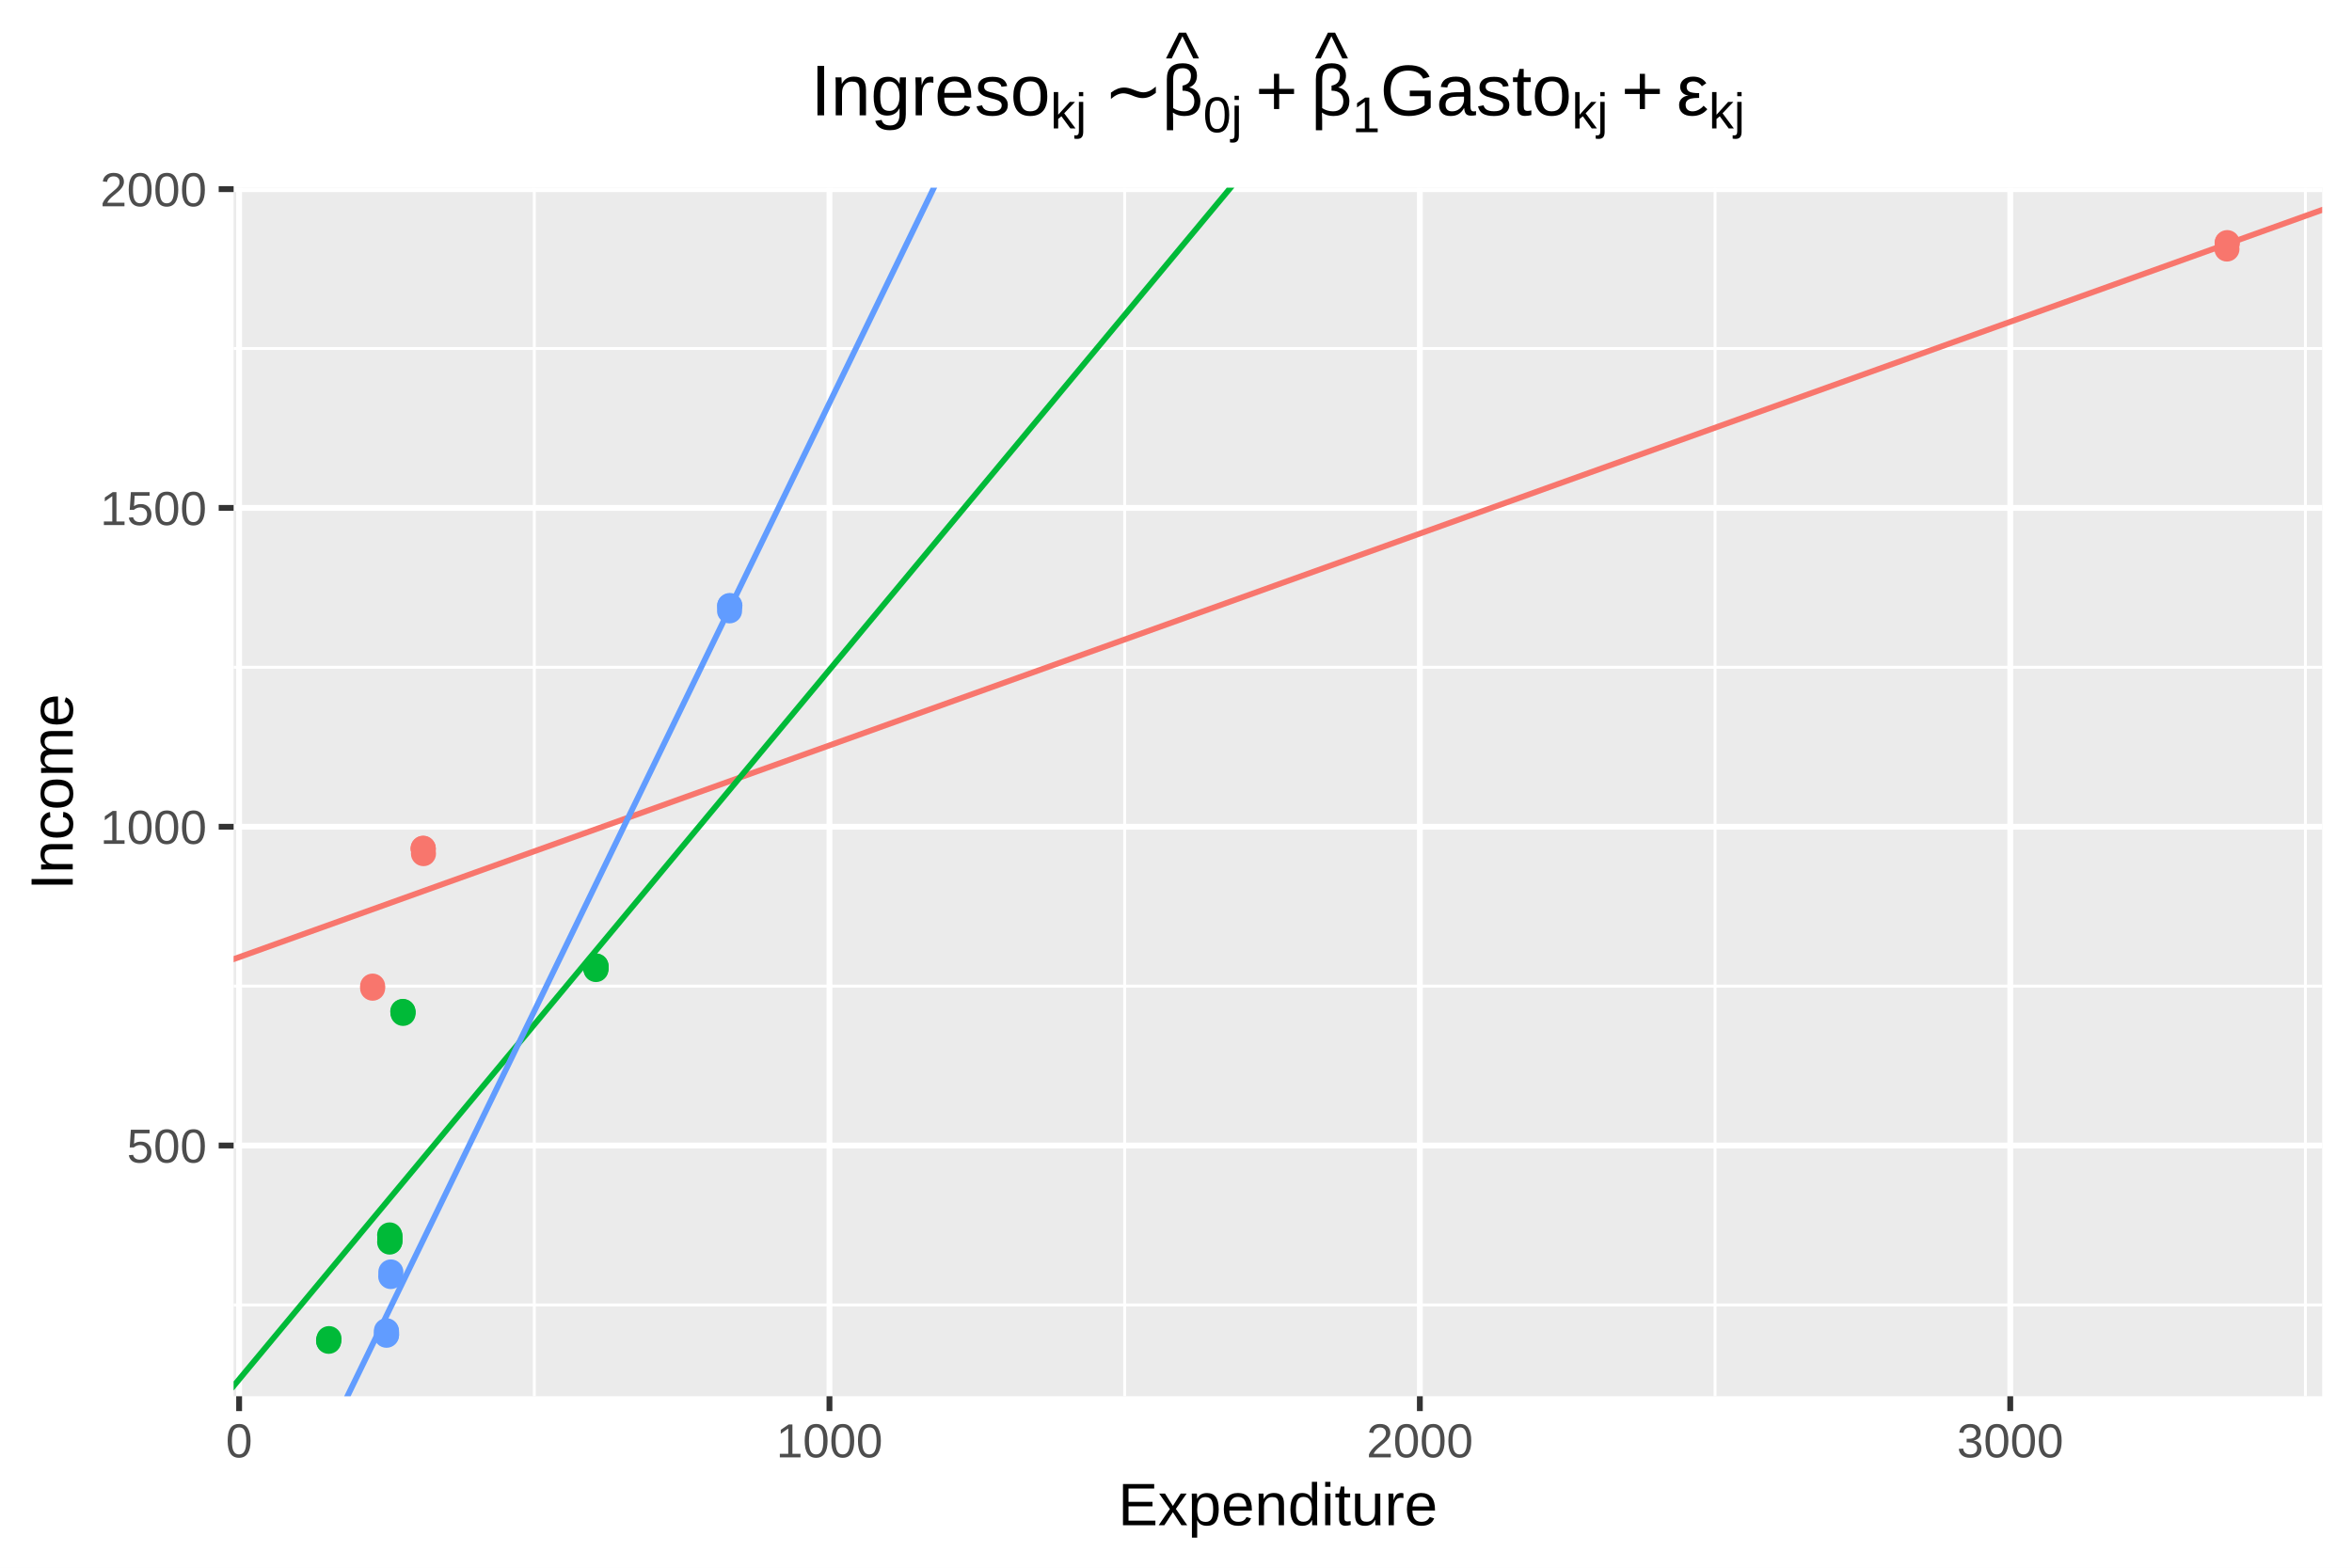
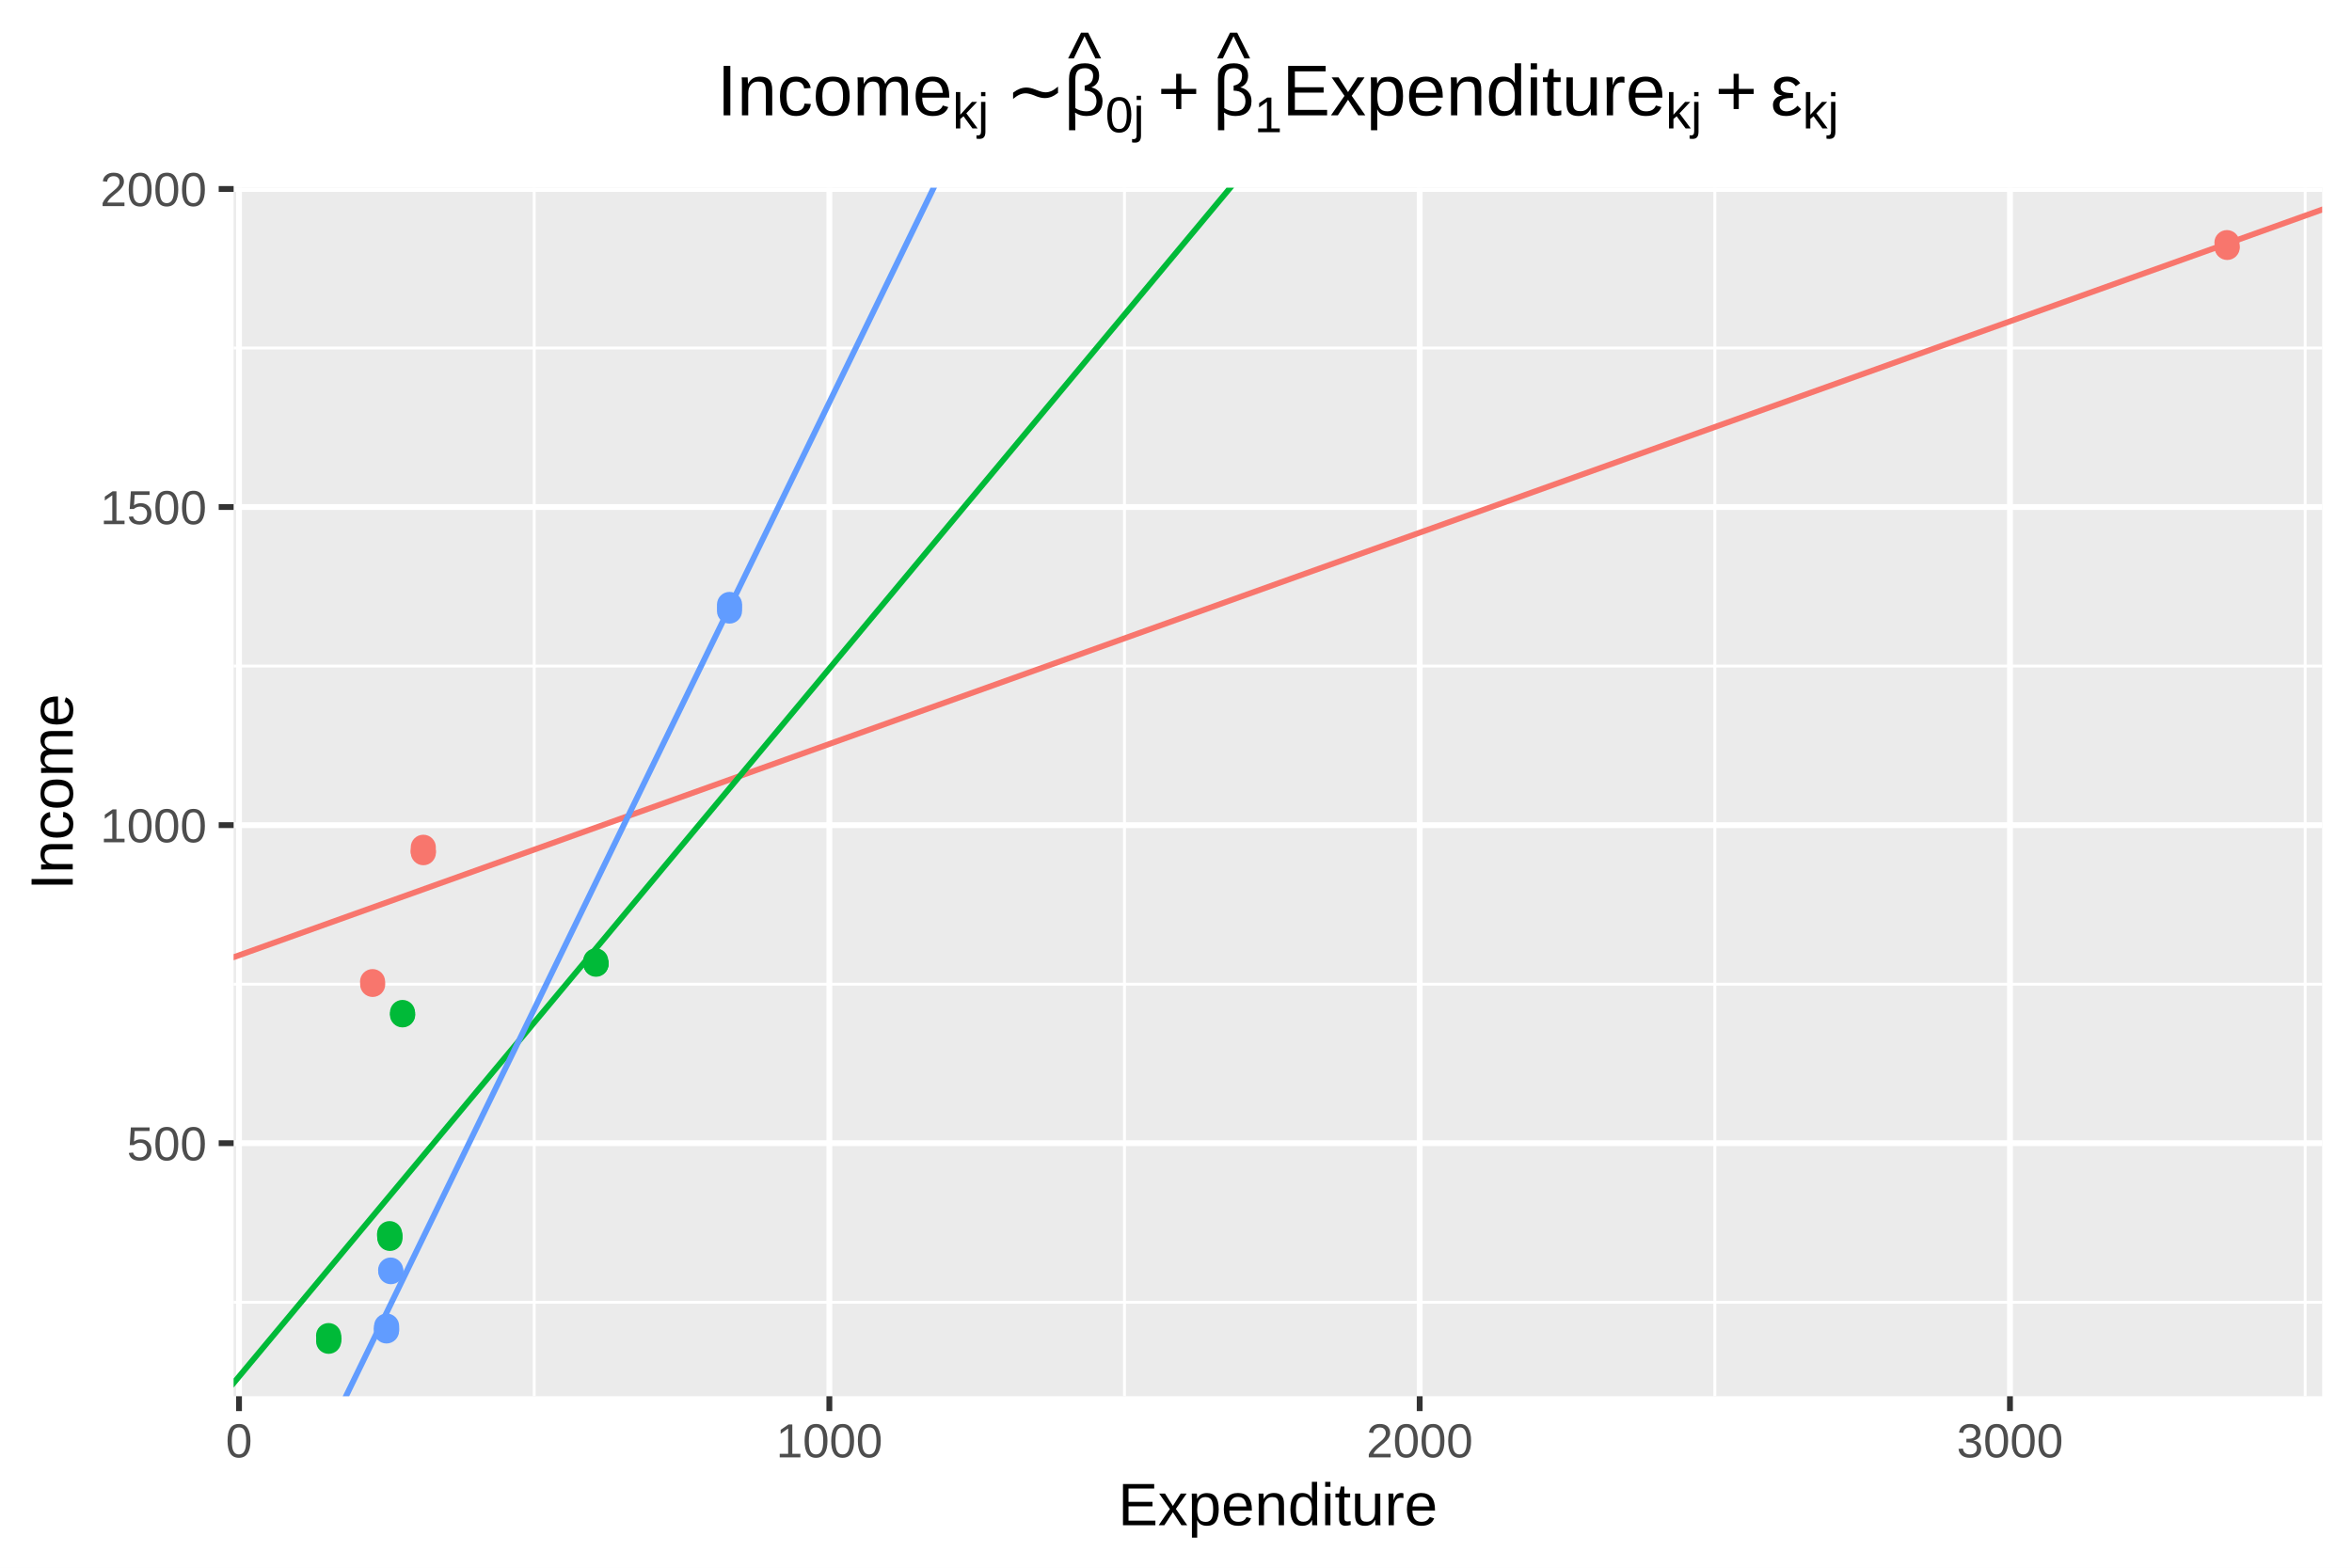
<svg xmlns="http://www.w3.org/2000/svg" width="432.00pt" height="288.00pt" viewBox="0 0 432.00 288.00">
  <g class="svglite">
    <defs>
      <style type="text/css">
    .svglite line, .svglite polyline, .svglite polygon, .svglite path, .svglite rect, .svglite circle {
      fill: none;
      stroke: #000000;
      stroke-linecap: round;
      stroke-linejoin: round;
      stroke-miterlimit: 10.00;
    }
    .svglite text {
      white-space: pre;
    }
    .svglite g.glyphgroup path {
      fill: inherit;
      stroke: none;
    }
  </style>
    </defs>
    <rect width="100%" height="100%" style="stroke: none; fill: #FFFFFF;" />
    <defs>
      <clipPath id="cpMC4wMHw0MzIuMDB8MC4wMHwyODguMDA=">
        <rect x="0.00" y="0.00" width="432.00" height="288.00" />
      </clipPath>
    </defs>
    <g clip-path="url(#cpMC4wMHw0MzIuMDB8MC4wMHwyODguMDA=)">
      <rect x="0" y="0.00" width="432.00" height="288.00" style="stroke-width: 1.07; stroke: #FFFFFF; fill: #FFFFFF;" />
    </g>
    <defs>
      <clipPath id="cpNDIuOTF8NDI2LjUyfDM0LjQ4fDI1Ni41MA==">
        <rect x="42.91" y="34.48" width="383.61" height="222.02" />
      </clipPath>
    </defs>
    <g clip-path="url(#cpNDIuOTF8NDI2LjUyfDM0LjQ4fDI1Ni41MA==)">
      <rect x="42.91" y="34.48" width="383.61" height="222.02" style="stroke-width: 1.07; stroke: none; fill: #EBEBEB;" />
-       <polyline points="42.91,239.73 426.52,239.73 " style="stroke-width: 0.53; stroke: #FFFFFF; stroke-linecap: butt;" />
-       <polyline points="42.91,181.16 426.52,181.16 " style="stroke-width: 0.53; stroke: #FFFFFF; stroke-linecap: butt;" />
-       <polyline points="42.91,122.59 426.52,122.59 " style="stroke-width: 0.53; stroke: #FFFFFF; stroke-linecap: butt;" />
-       <polyline points="42.91,64.03 426.52,64.03 " style="stroke-width: 0.53; stroke: #FFFFFF; stroke-linecap: butt;" />
-       <polyline points="98.14,256.50 98.14,34.48 " style="stroke-width: 0.53; stroke: #FFFFFF; stroke-linecap: butt;" />
-       <polyline points="206.57,256.50 206.57,34.48 " style="stroke-width: 0.53; stroke: #FFFFFF; stroke-linecap: butt;" />
-       <polyline points="315.01,256.50 315.01,34.48 " style="stroke-width: 0.53; stroke: #FFFFFF; stroke-linecap: butt;" />
-       <polyline points="423.44,256.50 423.44,34.48 " style="stroke-width: 0.53; stroke: #FFFFFF; stroke-linecap: butt;" />
-       <polyline points="42.91,210.44 426.52,210.44 " style="stroke-width: 1.07; stroke: #FFFFFF; stroke-linecap: butt;" />
-       <polyline points="42.91,151.88 426.52,151.88 " style="stroke-width: 1.07; stroke: #FFFFFF; stroke-linecap: butt;" />
-       <polyline points="42.91,93.31 426.52,93.31 " style="stroke-width: 1.07; stroke: #FFFFFF; stroke-linecap: butt;" />
-       <polyline points="42.91,34.75 426.52,34.75 " style="stroke-width: 1.07; stroke: #FFFFFF; stroke-linecap: butt;" />
-       <polyline points="43.92,256.50 43.92,34.48 " style="stroke-width: 1.07; stroke: #FFFFFF; stroke-linecap: butt;" />
-       <polyline points="152.35,256.50 152.35,34.48 " style="stroke-width: 1.07; stroke: #FFFFFF; stroke-linecap: butt;" />
-       <polyline points="260.79,256.50 260.79,34.48 " style="stroke-width: 1.07; stroke: #FFFFFF; stroke-linecap: butt;" />
-       <polyline points="369.23,256.50 369.23,34.48 " style="stroke-width: 1.07; stroke: #FFFFFF; stroke-linecap: butt;" />
-       <circle cx="409.03" cy="45.75" r="1.95" style="stroke-width: 0.71; stroke: #F8766D; fill: #F8766D;" />
-       <circle cx="409.07" cy="44.71" r="1.95" style="stroke-width: 0.71; stroke: #F8766D; fill: #F8766D;" />
-       <circle cx="409.08" cy="44.57" r="1.95" style="stroke-width: 0.71; stroke: #F8766D; fill: #F8766D;" />
-       <circle cx="77.78" cy="156.82" r="1.95" style="stroke-width: 0.71; stroke: #F8766D; fill: #F8766D;" />
-       <circle cx="77.74" cy="155.86" r="1.95" style="stroke-width: 0.71; stroke: #F8766D; fill: #F8766D;" />
-       <circle cx="77.72" cy="155.83" r="1.95" style="stroke-width: 0.71; stroke: #F8766D; fill: #F8766D;" />
-       <circle cx="77.75" cy="156.04" r="1.95" style="stroke-width: 0.71; stroke: #F8766D; fill: #F8766D;" />
-       <circle cx="68.44" cy="181.54" r="1.95" style="stroke-width: 0.71; stroke: #F8766D; fill: #F8766D;" />
-       <circle cx="68.44" cy="181.16" r="1.95" style="stroke-width: 0.71; stroke: #F8766D; fill: #F8766D;" />
-       <circle cx="134.00" cy="112.22" r="1.95" style="stroke-width: 0.71; stroke: #619CFF; fill: #619CFF;" />
-       <circle cx="134.06" cy="111.24" r="1.95" style="stroke-width: 0.71; stroke: #619CFF; fill: #619CFF;" />
-       <circle cx="134.00" cy="111.32" r="1.95" style="stroke-width: 0.71; stroke: #619CFF; fill: #619CFF;" />
-       <circle cx="71.79" cy="233.67" r="1.95" style="stroke-width: 0.71; stroke: #619CFF; fill: #619CFF;" />
-       <circle cx="71.77" cy="234.51" r="1.95" style="stroke-width: 0.71; stroke: #619CFF; fill: #619CFF;" />
-       <circle cx="71.00" cy="244.72" r="1.95" style="stroke-width: 0.71; stroke: #619CFF; fill: #619CFF;" />
-       <circle cx="70.98" cy="244.47" r="1.95" style="stroke-width: 0.71; stroke: #619CFF; fill: #619CFF;" />
-       <circle cx="71.01" cy="245.12" r="1.95" style="stroke-width: 0.71; stroke: #619CFF; fill: #619CFF;" />
-       <circle cx="70.99" cy="245.30" r="1.95" style="stroke-width: 0.71; stroke: #619CFF; fill: #619CFF;" />
-       <circle cx="60.37" cy="246.41" r="1.95" style="stroke-width: 0.71; stroke: #00BA38; fill: #00BA38;" />
-       <circle cx="60.43" cy="245.92" r="1.95" style="stroke-width: 0.71; stroke: #00BA38; fill: #00BA38;" />
-       <circle cx="60.35" cy="246.27" r="1.95" style="stroke-width: 0.71; stroke: #00BA38; fill: #00BA38;" />
-       <circle cx="71.57" cy="226.87" r="1.95" style="stroke-width: 0.71; stroke: #00BA38; fill: #00BA38;" />
-       <circle cx="71.64" cy="227.13" r="1.95" style="stroke-width: 0.71; stroke: #00BA38; fill: #00BA38;" />
-       <circle cx="71.59" cy="227.61" r="1.95" style="stroke-width: 0.71; stroke: #00BA38; fill: #00BA38;" />
-       <circle cx="71.64" cy="227.98" r="1.95" style="stroke-width: 0.71; stroke: #00BA38; fill: #00BA38;" />
-       <circle cx="71.57" cy="228.18" r="1.95" style="stroke-width: 0.71; stroke: #00BA38; fill: #00BA38;" />
-       <circle cx="109.46" cy="177.49" r="1.95" style="stroke-width: 0.71; stroke: #00BA38; fill: #00BA38;" />
-       <circle cx="109.48" cy="177.46" r="1.95" style="stroke-width: 0.71; stroke: #00BA38; fill: #00BA38;" />
-       <circle cx="109.46" cy="177.89" r="1.95" style="stroke-width: 0.71; stroke: #00BA38; fill: #00BA38;" />
-       <circle cx="109.46" cy="178.11" r="1.95" style="stroke-width: 0.71; stroke: #00BA38; fill: #00BA38;" />
-       <circle cx="109.44" cy="177.81" r="1.95" style="stroke-width: 0.71; stroke: #00BA38; fill: #00BA38;" />
-       <circle cx="109.40" cy="177.69" r="1.95" style="stroke-width: 0.71; stroke: #00BA38; fill: #00BA38;" />
-       <circle cx="74.03" cy="185.86" r="1.95" style="stroke-width: 0.71; stroke: #00BA38; fill: #00BA38;" />
-       <circle cx="73.98" cy="185.81" r="1.95" style="stroke-width: 0.71; stroke: #00BA38; fill: #00BA38;" />
-       <circle cx="74.03" cy="186.17" r="1.95" style="stroke-width: 0.71; stroke: #00BA38; fill: #00BA38;" />
-       <line x1="-340.70" y1="313.85" x2="810.13" y2="-99.09" style="stroke-width: 1.07; stroke: #F8766D; stroke-linecap: butt;" />
-       <line x1="-143.35" y1="478.53" x2="410.71" y2="-187.54" style="stroke-width: 1.07; stroke: #00BA38; stroke-linecap: butt;" />
-       <line x1="-43.92" y1="478.53" x2="279.26" y2="-187.54" style="stroke-width: 1.07; stroke: #619CFF; stroke-linecap: butt;" />
+       <polyline points="42.91,239.24 426.52,239.24 " style="stroke-width: 0.53; stroke: #FFFFFF; stroke-linecap: butt;" />
+       <polyline points="42.91,180.81 426.52,180.81 " style="stroke-width: 0.53; stroke: #FFFFFF; stroke-linecap: butt;" />
+       <polyline points="42.91,122.37 426.52,122.37 " style="stroke-width: 0.53; stroke: #FFFFFF; stroke-linecap: butt;" />
+       <polyline points="42.91,63.94 426.52,63.94 " style="stroke-width: 0.53; stroke: #FFFFFF; stroke-linecap: butt;" />
+       <polyline points="98.12,256.50 98.12,34.48 " style="stroke-width: 0.53; stroke: #FFFFFF; stroke-linecap: butt;" />
+       <polyline points="206.54,256.50 206.54,34.48 " style="stroke-width: 0.53; stroke: #FFFFFF; stroke-linecap: butt;" />
+       <polyline points="314.97,256.50 314.97,34.48 " style="stroke-width: 0.53; stroke: #FFFFFF; stroke-linecap: butt;" />
+       <polyline points="423.40,256.50 423.40,34.48 " style="stroke-width: 0.53; stroke: #FFFFFF; stroke-linecap: butt;" />
+       <polyline points="42.91,210.02 426.52,210.02 " style="stroke-width: 1.07; stroke: #FFFFFF; stroke-linecap: butt;" />
+       <polyline points="42.91,151.59 426.52,151.59 " style="stroke-width: 1.07; stroke: #FFFFFF; stroke-linecap: butt;" />
+       <polyline points="42.91,93.15 426.52,93.15 " style="stroke-width: 1.07; stroke: #FFFFFF; stroke-linecap: butt;" />
+       <polyline points="42.91,34.72 426.52,34.72 " style="stroke-width: 1.07; stroke: #FFFFFF; stroke-linecap: butt;" />
+       <polyline points="43.90,256.50 43.90,34.48 " style="stroke-width: 1.07; stroke: #FFFFFF; stroke-linecap: butt;" />
+       <polyline points="152.33,256.50 152.33,34.48 " style="stroke-width: 1.07; stroke: #FFFFFF; stroke-linecap: butt;" />
+       <polyline points="260.76,256.50 260.76,34.48 " style="stroke-width: 1.07; stroke: #FFFFFF; stroke-linecap: butt;" />
+       <polyline points="369.18,256.50 369.18,34.48 " style="stroke-width: 1.07; stroke: #FFFFFF; stroke-linecap: butt;" />
+       <circle cx="409.04" cy="45.30" r="1.95" style="stroke-width: 0.71; stroke: #F8766D; fill: #F8766D;" />
+       <circle cx="409.03" cy="44.57" r="1.95" style="stroke-width: 0.71; stroke: #F8766D; fill: #F8766D;" />
+       <circle cx="409.08" cy="45.46" r="1.95" style="stroke-width: 0.71; stroke: #F8766D; fill: #F8766D;" />
+       <circle cx="77.77" cy="156.33" r="1.95" style="stroke-width: 0.71; stroke: #F8766D; fill: #F8766D;" />
+       <circle cx="77.75" cy="155.65" r="1.95" style="stroke-width: 0.71; stroke: #F8766D; fill: #F8766D;" />
+       <circle cx="77.76" cy="156.65" r="1.95" style="stroke-width: 0.71; stroke: #F8766D; fill: #F8766D;" />
+       <circle cx="77.72" cy="156.34" r="1.95" style="stroke-width: 0.71; stroke: #F8766D; fill: #F8766D;" />
+       <circle cx="68.45" cy="180.85" r="1.95" style="stroke-width: 0.71; stroke: #F8766D; fill: #F8766D;" />
+       <circle cx="68.43" cy="180.33" r="1.95" style="stroke-width: 0.71; stroke: #F8766D; fill: #F8766D;" />
+       <circle cx="133.99" cy="112.26" r="1.95" style="stroke-width: 0.71; stroke: #619CFF; fill: #619CFF;" />
+       <circle cx="134.00" cy="111.04" r="1.95" style="stroke-width: 0.71; stroke: #619CFF; fill: #619CFF;" />
+       <circle cx="134.00" cy="111.61" r="1.95" style="stroke-width: 0.71; stroke: #619CFF; fill: #619CFF;" />
+       <circle cx="71.75" cy="233.32" r="1.95" style="stroke-width: 0.71; stroke: #619CFF; fill: #619CFF;" />
+       <circle cx="71.79" cy="233.62" r="1.95" style="stroke-width: 0.71; stroke: #619CFF; fill: #619CFF;" />
+       <circle cx="70.99" cy="244.51" r="1.95" style="stroke-width: 0.71; stroke: #619CFF; fill: #619CFF;" />
+       <circle cx="71.01" cy="243.61" r="1.95" style="stroke-width: 0.71; stroke: #619CFF; fill: #619CFF;" />
+       <circle cx="70.97" cy="244.07" r="1.95" style="stroke-width: 0.71; stroke: #619CFF; fill: #619CFF;" />
+       <circle cx="71.03" cy="244.18" r="1.95" style="stroke-width: 0.71; stroke: #619CFF; fill: #619CFF;" />
+       <circle cx="60.43" cy="245.93" r="1.95" style="stroke-width: 0.71; stroke: #00BA38; fill: #00BA38;" />
+       <circle cx="60.35" cy="245.36" r="1.95" style="stroke-width: 0.71; stroke: #00BA38; fill: #00BA38;" />
+       <circle cx="60.36" cy="246.41" r="1.95" style="stroke-width: 0.71; stroke: #00BA38; fill: #00BA38;" />
+       <circle cx="71.62" cy="227.51" r="1.95" style="stroke-width: 0.71; stroke: #00BA38; fill: #00BA38;" />
+       <circle cx="71.60" cy="226.98" r="1.95" style="stroke-width: 0.71; stroke: #00BA38; fill: #00BA38;" />
+       <circle cx="71.56" cy="226.63" r="1.95" style="stroke-width: 0.71; stroke: #00BA38; fill: #00BA38;" />
+       <circle cx="71.55" cy="226.96" r="1.95" style="stroke-width: 0.71; stroke: #00BA38; fill: #00BA38;" />
+       <circle cx="71.59" cy="227.22" r="1.95" style="stroke-width: 0.71; stroke: #00BA38; fill: #00BA38;" />
+       <circle cx="109.48" cy="177.06" r="1.95" style="stroke-width: 0.71; stroke: #00BA38; fill: #00BA38;" />
+       <circle cx="109.46" cy="176.98" r="1.95" style="stroke-width: 0.71; stroke: #00BA38; fill: #00BA38;" />
+       <circle cx="109.37" cy="176.81" r="1.95" style="stroke-width: 0.71; stroke: #00BA38; fill: #00BA38;" />
+       <circle cx="109.40" cy="176.94" r="1.95" style="stroke-width: 0.71; stroke: #00BA38; fill: #00BA38;" />
+       <circle cx="109.47" cy="177.14" r="1.95" style="stroke-width: 0.71; stroke: #00BA38; fill: #00BA38;" />
+       <circle cx="109.42" cy="176.52" r="1.95" style="stroke-width: 0.71; stroke: #00BA38; fill: #00BA38;" />
+       <circle cx="73.93" cy="186.00" r="1.95" style="stroke-width: 0.71; stroke: #00BA38; fill: #00BA38;" />
+       <circle cx="73.97" cy="186.36" r="1.95" style="stroke-width: 0.71; stroke: #00BA38; fill: #00BA38;" />
+       <circle cx="73.93" cy="186.44" r="1.95" style="stroke-width: 0.71; stroke: #00BA38; fill: #00BA38;" />
+       <line x1="-340.70" y1="313.20" x2="810.13" y2="-98.85" style="stroke-width: 1.07; stroke: #F8766D; stroke-linecap: butt;" />
+       <line x1="-144.20" y1="478.53" x2="411.06" y2="-187.54" style="stroke-width: 1.07; stroke: #00BA38; stroke-linecap: butt;" />
+       <line x1="-44.42" y1="478.53" x2="279.46" y2="-187.54" style="stroke-width: 1.07; stroke: #619CFF; stroke-linecap: butt;" />
    </g>
    <g clip-path="url(#cpMC4wMHw0MzIuMDB8MC4wMHwyODguMDA=)">
-       <text x="37.98" y="213.59" text-anchor="end" style="font-size: 8.80px;fill: #4D4D4D; font-family: &quot;Arial&quot;;" textLength="14.67px" lengthAdjust="spacingAndGlyphs">500</text>
-       <text x="37.98" y="155.03" text-anchor="end" style="font-size: 8.80px;fill: #4D4D4D; font-family: &quot;Arial&quot;;" textLength="19.56px" lengthAdjust="spacingAndGlyphs">1000</text>
-       <text x="37.98" y="96.46" text-anchor="end" style="font-size: 8.80px;fill: #4D4D4D; font-family: &quot;Arial&quot;;" textLength="19.56px" lengthAdjust="spacingAndGlyphs">1500</text>
-       <text x="37.98" y="37.90" text-anchor="end" style="font-size: 8.80px;fill: #4D4D4D; font-family: &quot;Arial&quot;;" textLength="19.56px" lengthAdjust="spacingAndGlyphs">2000</text>
-       <polyline points="40.17,210.44 42.91,210.44 " style="stroke-width: 1.07; stroke: #333333; stroke-linecap: butt;" />
-       <polyline points="40.17,151.88 42.91,151.88 " style="stroke-width: 1.07; stroke: #333333; stroke-linecap: butt;" />
-       <polyline points="40.17,93.31 42.91,93.31 " style="stroke-width: 1.07; stroke: #333333; stroke-linecap: butt;" />
-       <polyline points="40.17,34.75 42.91,34.75 " style="stroke-width: 1.07; stroke: #333333; stroke-linecap: butt;" />
-       <polyline points="43.92,259.24 43.92,256.50 " style="stroke-width: 1.07; stroke: #333333; stroke-linecap: butt;" />
-       <polyline points="152.35,259.24 152.35,256.50 " style="stroke-width: 1.07; stroke: #333333; stroke-linecap: butt;" />
-       <polyline points="260.79,259.24 260.79,256.50 " style="stroke-width: 1.07; stroke: #333333; stroke-linecap: butt;" />
-       <polyline points="369.23,259.24 369.23,256.50 " style="stroke-width: 1.07; stroke: #333333; stroke-linecap: butt;" />
-       <text x="43.92" y="267.74" text-anchor="middle" style="font-size: 8.80px;fill: #4D4D4D; font-family: &quot;Arial&quot;;" textLength="4.89px" lengthAdjust="spacingAndGlyphs">0</text>
-       <text x="152.35" y="267.74" text-anchor="middle" style="font-size: 8.80px;fill: #4D4D4D; font-family: &quot;Arial&quot;;" textLength="19.56px" lengthAdjust="spacingAndGlyphs">1000</text>
-       <text x="260.79" y="267.74" text-anchor="middle" style="font-size: 8.80px;fill: #4D4D4D; font-family: &quot;Arial&quot;;" textLength="19.56px" lengthAdjust="spacingAndGlyphs">2000</text>
-       <text x="369.23" y="267.74" text-anchor="middle" style="font-size: 8.80px;fill: #4D4D4D; font-family: &quot;Arial&quot;;" textLength="19.56px" lengthAdjust="spacingAndGlyphs">3000</text>
+       <text x="37.98" y="213.17" text-anchor="end" style="font-size: 8.80px;fill: #4D4D4D; font-family: &quot;Arial&quot;;" textLength="14.67px" lengthAdjust="spacingAndGlyphs">500</text>
+       <text x="37.98" y="154.74" text-anchor="end" style="font-size: 8.80px;fill: #4D4D4D; font-family: &quot;Arial&quot;;" textLength="19.56px" lengthAdjust="spacingAndGlyphs">1000</text>
+       <text x="37.98" y="96.30" text-anchor="end" style="font-size: 8.80px;fill: #4D4D4D; font-family: &quot;Arial&quot;;" textLength="19.56px" lengthAdjust="spacingAndGlyphs">1500</text>
+       <text x="37.98" y="37.87" text-anchor="end" style="font-size: 8.80px;fill: #4D4D4D; font-family: &quot;Arial&quot;;" textLength="19.56px" lengthAdjust="spacingAndGlyphs">2000</text>
+       <polyline points="40.17,210.02 42.91,210.02 " style="stroke-width: 1.07; stroke: #333333; stroke-linecap: butt;" />
+       <polyline points="40.17,151.59 42.91,151.59 " style="stroke-width: 1.07; stroke: #333333; stroke-linecap: butt;" />
+       <polyline points="40.17,93.15 42.91,93.15 " style="stroke-width: 1.07; stroke: #333333; stroke-linecap: butt;" />
+       <polyline points="40.17,34.72 42.91,34.72 " style="stroke-width: 1.07; stroke: #333333; stroke-linecap: butt;" />
+       <polyline points="43.90,259.24 43.90,256.50 " style="stroke-width: 1.07; stroke: #333333; stroke-linecap: butt;" />
+       <polyline points="152.33,259.24 152.33,256.50 " style="stroke-width: 1.07; stroke: #333333; stroke-linecap: butt;" />
+       <polyline points="260.76,259.24 260.76,256.50 " style="stroke-width: 1.07; stroke: #333333; stroke-linecap: butt;" />
+       <polyline points="369.18,259.24 369.18,256.50 " style="stroke-width: 1.07; stroke: #333333; stroke-linecap: butt;" />
+       <text x="43.90" y="267.74" text-anchor="middle" style="font-size: 8.80px;fill: #4D4D4D; font-family: &quot;Arial&quot;;" textLength="4.89px" lengthAdjust="spacingAndGlyphs">0</text>
+       <text x="152.33" y="267.74" text-anchor="middle" style="font-size: 8.80px;fill: #4D4D4D; font-family: &quot;Arial&quot;;" textLength="19.56px" lengthAdjust="spacingAndGlyphs">1000</text>
+       <text x="260.76" y="267.74" text-anchor="middle" style="font-size: 8.80px;fill: #4D4D4D; font-family: &quot;Arial&quot;;" textLength="19.56px" lengthAdjust="spacingAndGlyphs">2000</text>
+       <text x="369.18" y="267.74" text-anchor="middle" style="font-size: 8.80px;fill: #4D4D4D; font-family: &quot;Arial&quot;;" textLength="19.56px" lengthAdjust="spacingAndGlyphs">3000</text>
      <text x="234.71" y="280.20" text-anchor="middle" style="font-size: 11.00px; font-family: &quot;Arial&quot;;" textLength="58.75px" lengthAdjust="spacingAndGlyphs">Expenditure</text>
      <text transform="translate(13.36,145.49) rotate(-90)" text-anchor="middle" style="font-size: 11.00px; font-family: &quot;Arial&quot;;" textLength="36.09px" lengthAdjust="spacingAndGlyphs">Income</text>
-       <text x="148.92" y="21.19" style="font-size: 13.20px; font-family: &quot;Arial&quot;;" textLength="3.66px" lengthAdjust="spacingAndGlyphs">I</text>
-       <text x="152.58" y="21.19" style="font-size: 13.20px; font-family: &quot;Arial&quot;;" textLength="7.33px" lengthAdjust="spacingAndGlyphs">n</text>
-       <text x="159.92" y="21.19" style="font-size: 13.20px; font-family: &quot;Arial&quot;;" textLength="7.33px" lengthAdjust="spacingAndGlyphs">g</text>
-       <text x="167.26" y="21.19" style="font-size: 13.20px; font-family: &quot;Arial&quot;;" textLength="4.39px" lengthAdjust="spacingAndGlyphs">r</text>
-       <text x="171.65" y="21.19" style="font-size: 13.20px; font-family: &quot;Arial&quot;;" textLength="7.33px" lengthAdjust="spacingAndGlyphs">e</text>
-       <text x="178.99" y="21.19" style="font-size: 13.20px; font-family: &quot;Arial&quot;;" textLength="6.59px" lengthAdjust="spacingAndGlyphs">s</text>
-       <text x="185.58" y="21.19" style="font-size: 13.20px; font-family: &quot;Arial&quot;;" textLength="7.33px" lengthAdjust="spacingAndGlyphs">o</text>
-       <text x="192.92" y="23.59" style="font-size: 9.24px; font-family: &quot;Arial&quot;;" textLength="4.62px" lengthAdjust="spacingAndGlyphs">k</text>
-       <text x="197.54" y="23.59" style="font-size: 9.24px; font-family: &quot;Arial&quot;;" textLength="2.05px" lengthAdjust="spacingAndGlyphs">j</text>
-       <text x="202.64" y="21.19" style="font-size: 13.20px; font-family: &quot;Arial&quot;;" textLength="6.50px" lengthAdjust="spacingAndGlyphs">∼</text>
-       <text x="213.40" y="21.19" style="font-size: 13.20px; font-family: &quot;Arial&quot;;" textLength="7.58px" lengthAdjust="spacingAndGlyphs">β</text>
-       <text x="214.10" y="15.08" style="font-size: 13.20px; font-family: &quot;Arial&quot;;" textLength="6.19px" lengthAdjust="spacingAndGlyphs">^</text>
-       <text x="220.99" y="24.28" style="font-size: 9.24px; font-family: &quot;Arial&quot;;" textLength="5.14px" lengthAdjust="spacingAndGlyphs">0</text>
-       <text x="226.13" y="24.28" style="font-size: 9.24px; font-family: &quot;Arial&quot;;" textLength="2.05px" lengthAdjust="spacingAndGlyphs">j</text>
-       <text x="230.62" y="21.19" style="font-size: 13.20px; font-family: &quot;Arial&quot;;" textLength="7.70px" lengthAdjust="spacingAndGlyphs">+</text>
-       <text x="240.77" y="21.19" style="font-size: 13.20px; font-family: &quot;Arial&quot;;" textLength="7.58px" lengthAdjust="spacingAndGlyphs">β</text>
-       <text x="241.47" y="15.08" style="font-size: 13.20px; font-family: &quot;Arial&quot;;" textLength="6.19px" lengthAdjust="spacingAndGlyphs">^</text>
-       <text x="248.36" y="24.28" style="font-size: 9.24px; font-family: &quot;Arial&quot;;" textLength="5.14px" lengthAdjust="spacingAndGlyphs">1</text>
-       <text x="253.50" y="21.19" style="font-size: 13.20px; font-family: &quot;Arial&quot;;" textLength="10.25px" lengthAdjust="spacingAndGlyphs">G</text>
-       <text x="263.76" y="21.19" style="font-size: 13.20px; font-family: &quot;Arial&quot;;" textLength="7.33px" lengthAdjust="spacingAndGlyphs">a</text>
-       <text x="271.10" y="21.19" style="font-size: 13.20px; font-family: &quot;Arial&quot;;" textLength="6.59px" lengthAdjust="spacingAndGlyphs">s</text>
-       <text x="277.69" y="21.19" style="font-size: 13.20px; font-family: &quot;Arial&quot;;" textLength="3.66px" lengthAdjust="spacingAndGlyphs">t</text>
-       <text x="281.36" y="21.19" style="font-size: 13.20px; font-family: &quot;Arial&quot;;" textLength="7.33px" lengthAdjust="spacingAndGlyphs">o</text>
-       <text x="288.69" y="23.59" style="font-size: 9.24px; font-family: &quot;Arial&quot;;" textLength="4.62px" lengthAdjust="spacingAndGlyphs">k</text>
-       <text x="293.31" y="23.59" style="font-size: 9.24px; font-family: &quot;Arial&quot;;" textLength="2.05px" lengthAdjust="spacingAndGlyphs">j</text>
-       <text x="297.81" y="21.19" style="font-size: 13.20px; font-family: &quot;Arial&quot;;" textLength="7.70px" lengthAdjust="spacingAndGlyphs">+</text>
-       <text x="307.95" y="21.19" style="font-size: 13.20px; font-family: &quot;Arial&quot;;" textLength="5.88px" lengthAdjust="spacingAndGlyphs">ε</text>
-       <text x="313.84" y="23.59" style="font-size: 9.24px; font-family: &quot;Arial&quot;;" textLength="4.62px" lengthAdjust="spacingAndGlyphs">k</text>
-       <text x="318.46" y="23.59" style="font-size: 9.24px; font-family: &quot;Arial&quot;;" textLength="2.05px" lengthAdjust="spacingAndGlyphs">j</text>
+       <text x="131.69" y="21.19" style="font-size: 13.20px; font-family: &quot;Arial&quot;;" textLength="3.66px" lengthAdjust="spacingAndGlyphs">I</text>
+       <text x="135.35" y="21.19" style="font-size: 13.20px; font-family: &quot;Arial&quot;;" textLength="7.33px" lengthAdjust="spacingAndGlyphs">n</text>
+       <text x="142.69" y="21.19" style="font-size: 13.20px; font-family: &quot;Arial&quot;;" textLength="6.59px" lengthAdjust="spacingAndGlyphs">c</text>
+       <text x="149.28" y="21.19" style="font-size: 13.20px; font-family: &quot;Arial&quot;;" textLength="7.33px" lengthAdjust="spacingAndGlyphs">o</text>
+       <text x="156.62" y="21.19" style="font-size: 13.20px; font-family: &quot;Arial&quot;;" textLength="10.98px" lengthAdjust="spacingAndGlyphs">m</text>
+       <text x="167.61" y="21.19" style="font-size: 13.20px; font-family: &quot;Arial&quot;;" textLength="7.33px" lengthAdjust="spacingAndGlyphs">e</text>
+       <text x="174.94" y="23.59" style="font-size: 9.24px; font-family: &quot;Arial&quot;;" textLength="4.62px" lengthAdjust="spacingAndGlyphs">k</text>
+       <text x="179.57" y="23.59" style="font-size: 9.24px; font-family: &quot;Arial&quot;;" textLength="2.05px" lengthAdjust="spacingAndGlyphs">j</text>
+       <text x="184.67" y="21.19" style="font-size: 13.20px; font-family: &quot;Arial&quot;;" textLength="6.50px" lengthAdjust="spacingAndGlyphs">∼</text>
+       <text x="195.43" y="21.19" style="font-size: 13.20px; font-family: &quot;Arial&quot;;" textLength="7.58px" lengthAdjust="spacingAndGlyphs">β</text>
+       <text x="196.12" y="15.08" style="font-size: 13.20px; font-family: &quot;Arial&quot;;" textLength="6.19px" lengthAdjust="spacingAndGlyphs">^</text>
+       <text x="203.01" y="24.28" style="font-size: 9.24px; font-family: &quot;Arial&quot;;" textLength="5.14px" lengthAdjust="spacingAndGlyphs">0</text>
+       <text x="208.15" y="24.28" style="font-size: 9.24px; font-family: &quot;Arial&quot;;" textLength="2.05px" lengthAdjust="spacingAndGlyphs">j</text>
+       <text x="212.65" y="21.19" style="font-size: 13.20px; font-family: &quot;Arial&quot;;" textLength="7.70px" lengthAdjust="spacingAndGlyphs">+</text>
+       <text x="222.79" y="21.19" style="font-size: 13.20px; font-family: &quot;Arial&quot;;" textLength="7.58px" lengthAdjust="spacingAndGlyphs">β</text>
+       <text x="223.49" y="15.08" style="font-size: 13.20px; font-family: &quot;Arial&quot;;" textLength="6.19px" lengthAdjust="spacingAndGlyphs">^</text>
+       <text x="230.38" y="24.28" style="font-size: 9.24px; font-family: &quot;Arial&quot;;" textLength="5.14px" lengthAdjust="spacingAndGlyphs">1</text>
+       <text x="235.52" y="21.19" style="font-size: 13.20px; font-family: &quot;Arial&quot;;" textLength="8.80px" lengthAdjust="spacingAndGlyphs">E</text>
+       <text x="244.32" y="21.19" style="font-size: 13.20px; font-family: &quot;Arial&quot;;" textLength="6.59px" lengthAdjust="spacingAndGlyphs">x</text>
+       <text x="250.92" y="21.19" style="font-size: 13.20px; font-family: &quot;Arial&quot;;" textLength="7.33px" lengthAdjust="spacingAndGlyphs">p</text>
+       <text x="258.25" y="21.19" style="font-size: 13.20px; font-family: &quot;Arial&quot;;" textLength="7.33px" lengthAdjust="spacingAndGlyphs">e</text>
+       <text x="265.59" y="21.19" style="font-size: 13.20px; font-family: &quot;Arial&quot;;" textLength="7.33px" lengthAdjust="spacingAndGlyphs">n</text>
+       <text x="272.93" y="21.19" style="font-size: 13.20px; font-family: &quot;Arial&quot;;" textLength="7.33px" lengthAdjust="spacingAndGlyphs">d</text>
+       <text x="280.26" y="21.19" style="font-size: 13.20px; font-family: &quot;Arial&quot;;" textLength="2.94px" lengthAdjust="spacingAndGlyphs">i</text>
+       <text x="283.19" y="21.19" style="font-size: 13.20px; font-family: &quot;Arial&quot;;" textLength="3.66px" lengthAdjust="spacingAndGlyphs">t</text>
+       <text x="286.86" y="21.19" style="font-size: 13.20px; font-family: &quot;Arial&quot;;" textLength="7.33px" lengthAdjust="spacingAndGlyphs">u</text>
+       <text x="294.20" y="21.19" style="font-size: 13.20px; font-family: &quot;Arial&quot;;" textLength="4.39px" lengthAdjust="spacingAndGlyphs">r</text>
+       <text x="298.59" y="21.19" style="font-size: 13.20px; font-family: &quot;Arial&quot;;" textLength="7.33px" lengthAdjust="spacingAndGlyphs">e</text>
+       <text x="305.93" y="23.59" style="font-size: 9.24px; font-family: &quot;Arial&quot;;" textLength="4.62px" lengthAdjust="spacingAndGlyphs">k</text>
+       <text x="310.55" y="23.59" style="font-size: 9.24px; font-family: &quot;Arial&quot;;" textLength="2.05px" lengthAdjust="spacingAndGlyphs">j</text>
+       <text x="315.04" y="21.19" style="font-size: 13.20px; font-family: &quot;Arial&quot;;" textLength="7.70px" lengthAdjust="spacingAndGlyphs">+</text>
+       <text x="325.19" y="21.19" style="font-size: 13.20px; font-family: &quot;Arial&quot;;" textLength="5.88px" lengthAdjust="spacingAndGlyphs">ε</text>
+       <text x="331.07" y="23.59" style="font-size: 9.24px; font-family: &quot;Arial&quot;;" textLength="4.62px" lengthAdjust="spacingAndGlyphs">k</text>
+       <text x="335.69" y="23.59" style="font-size: 9.24px; font-family: &quot;Arial&quot;;" textLength="2.05px" lengthAdjust="spacingAndGlyphs">j</text>
    </g>
  </g>
</svg>
